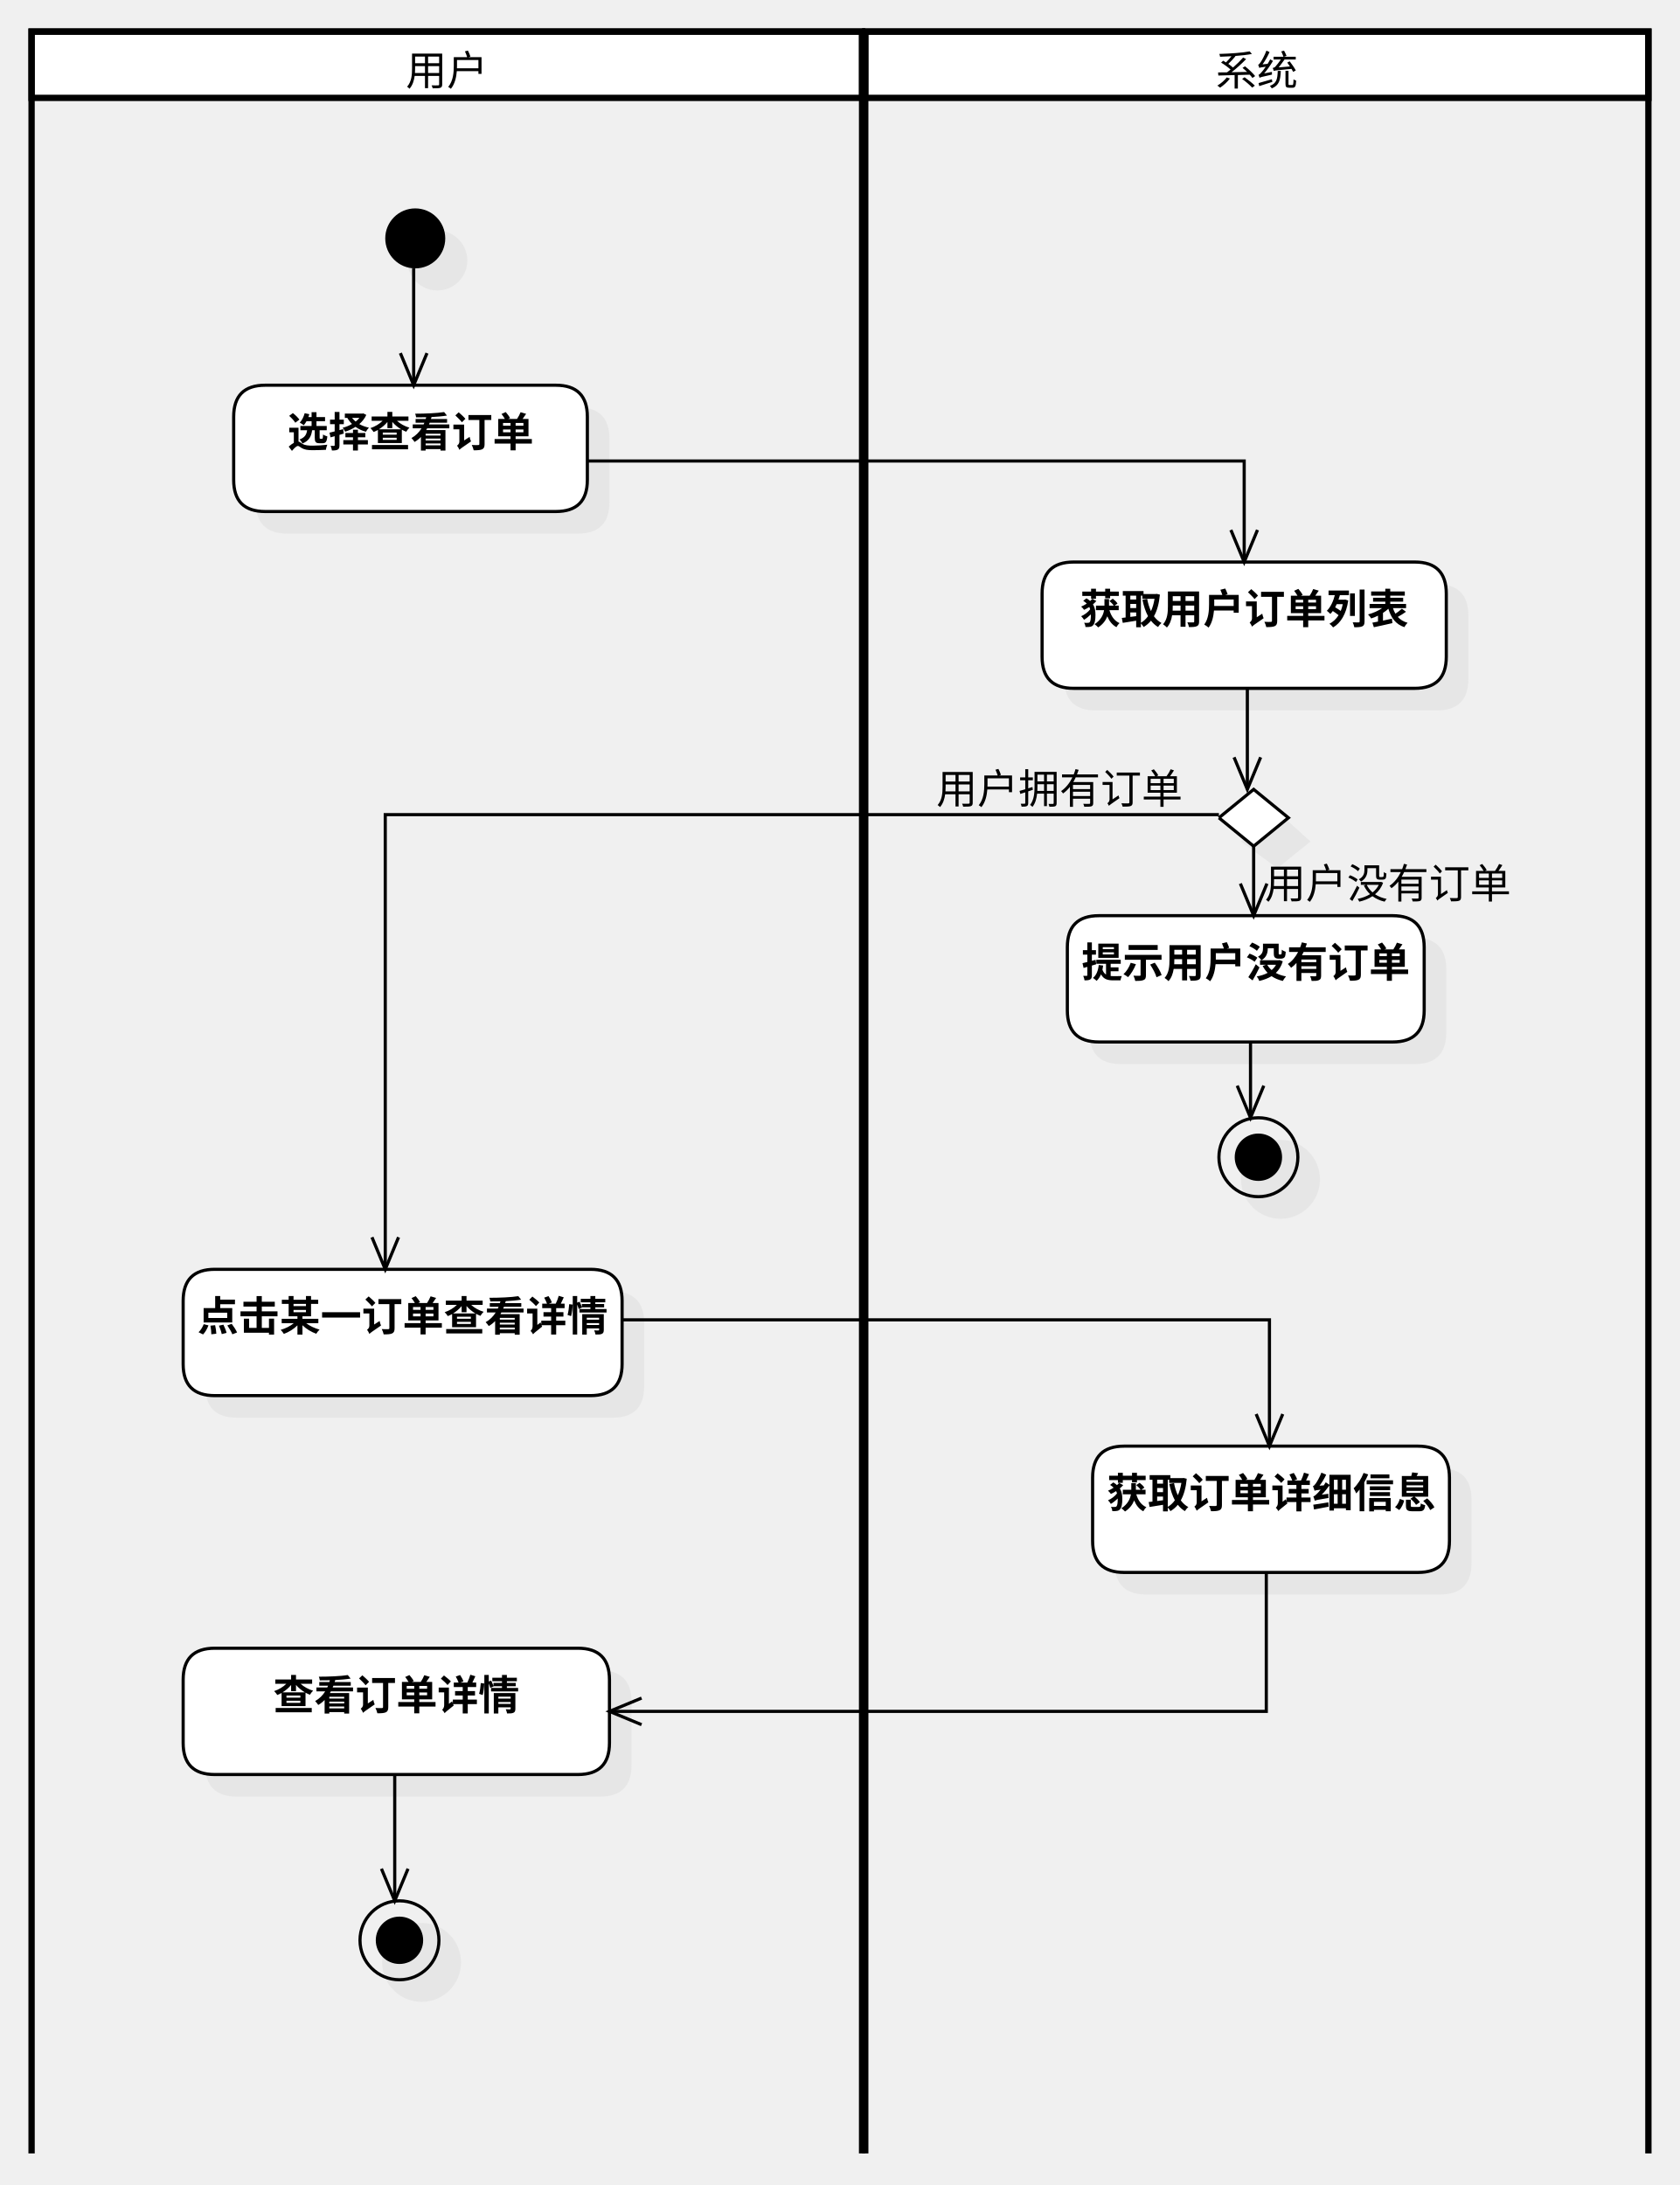
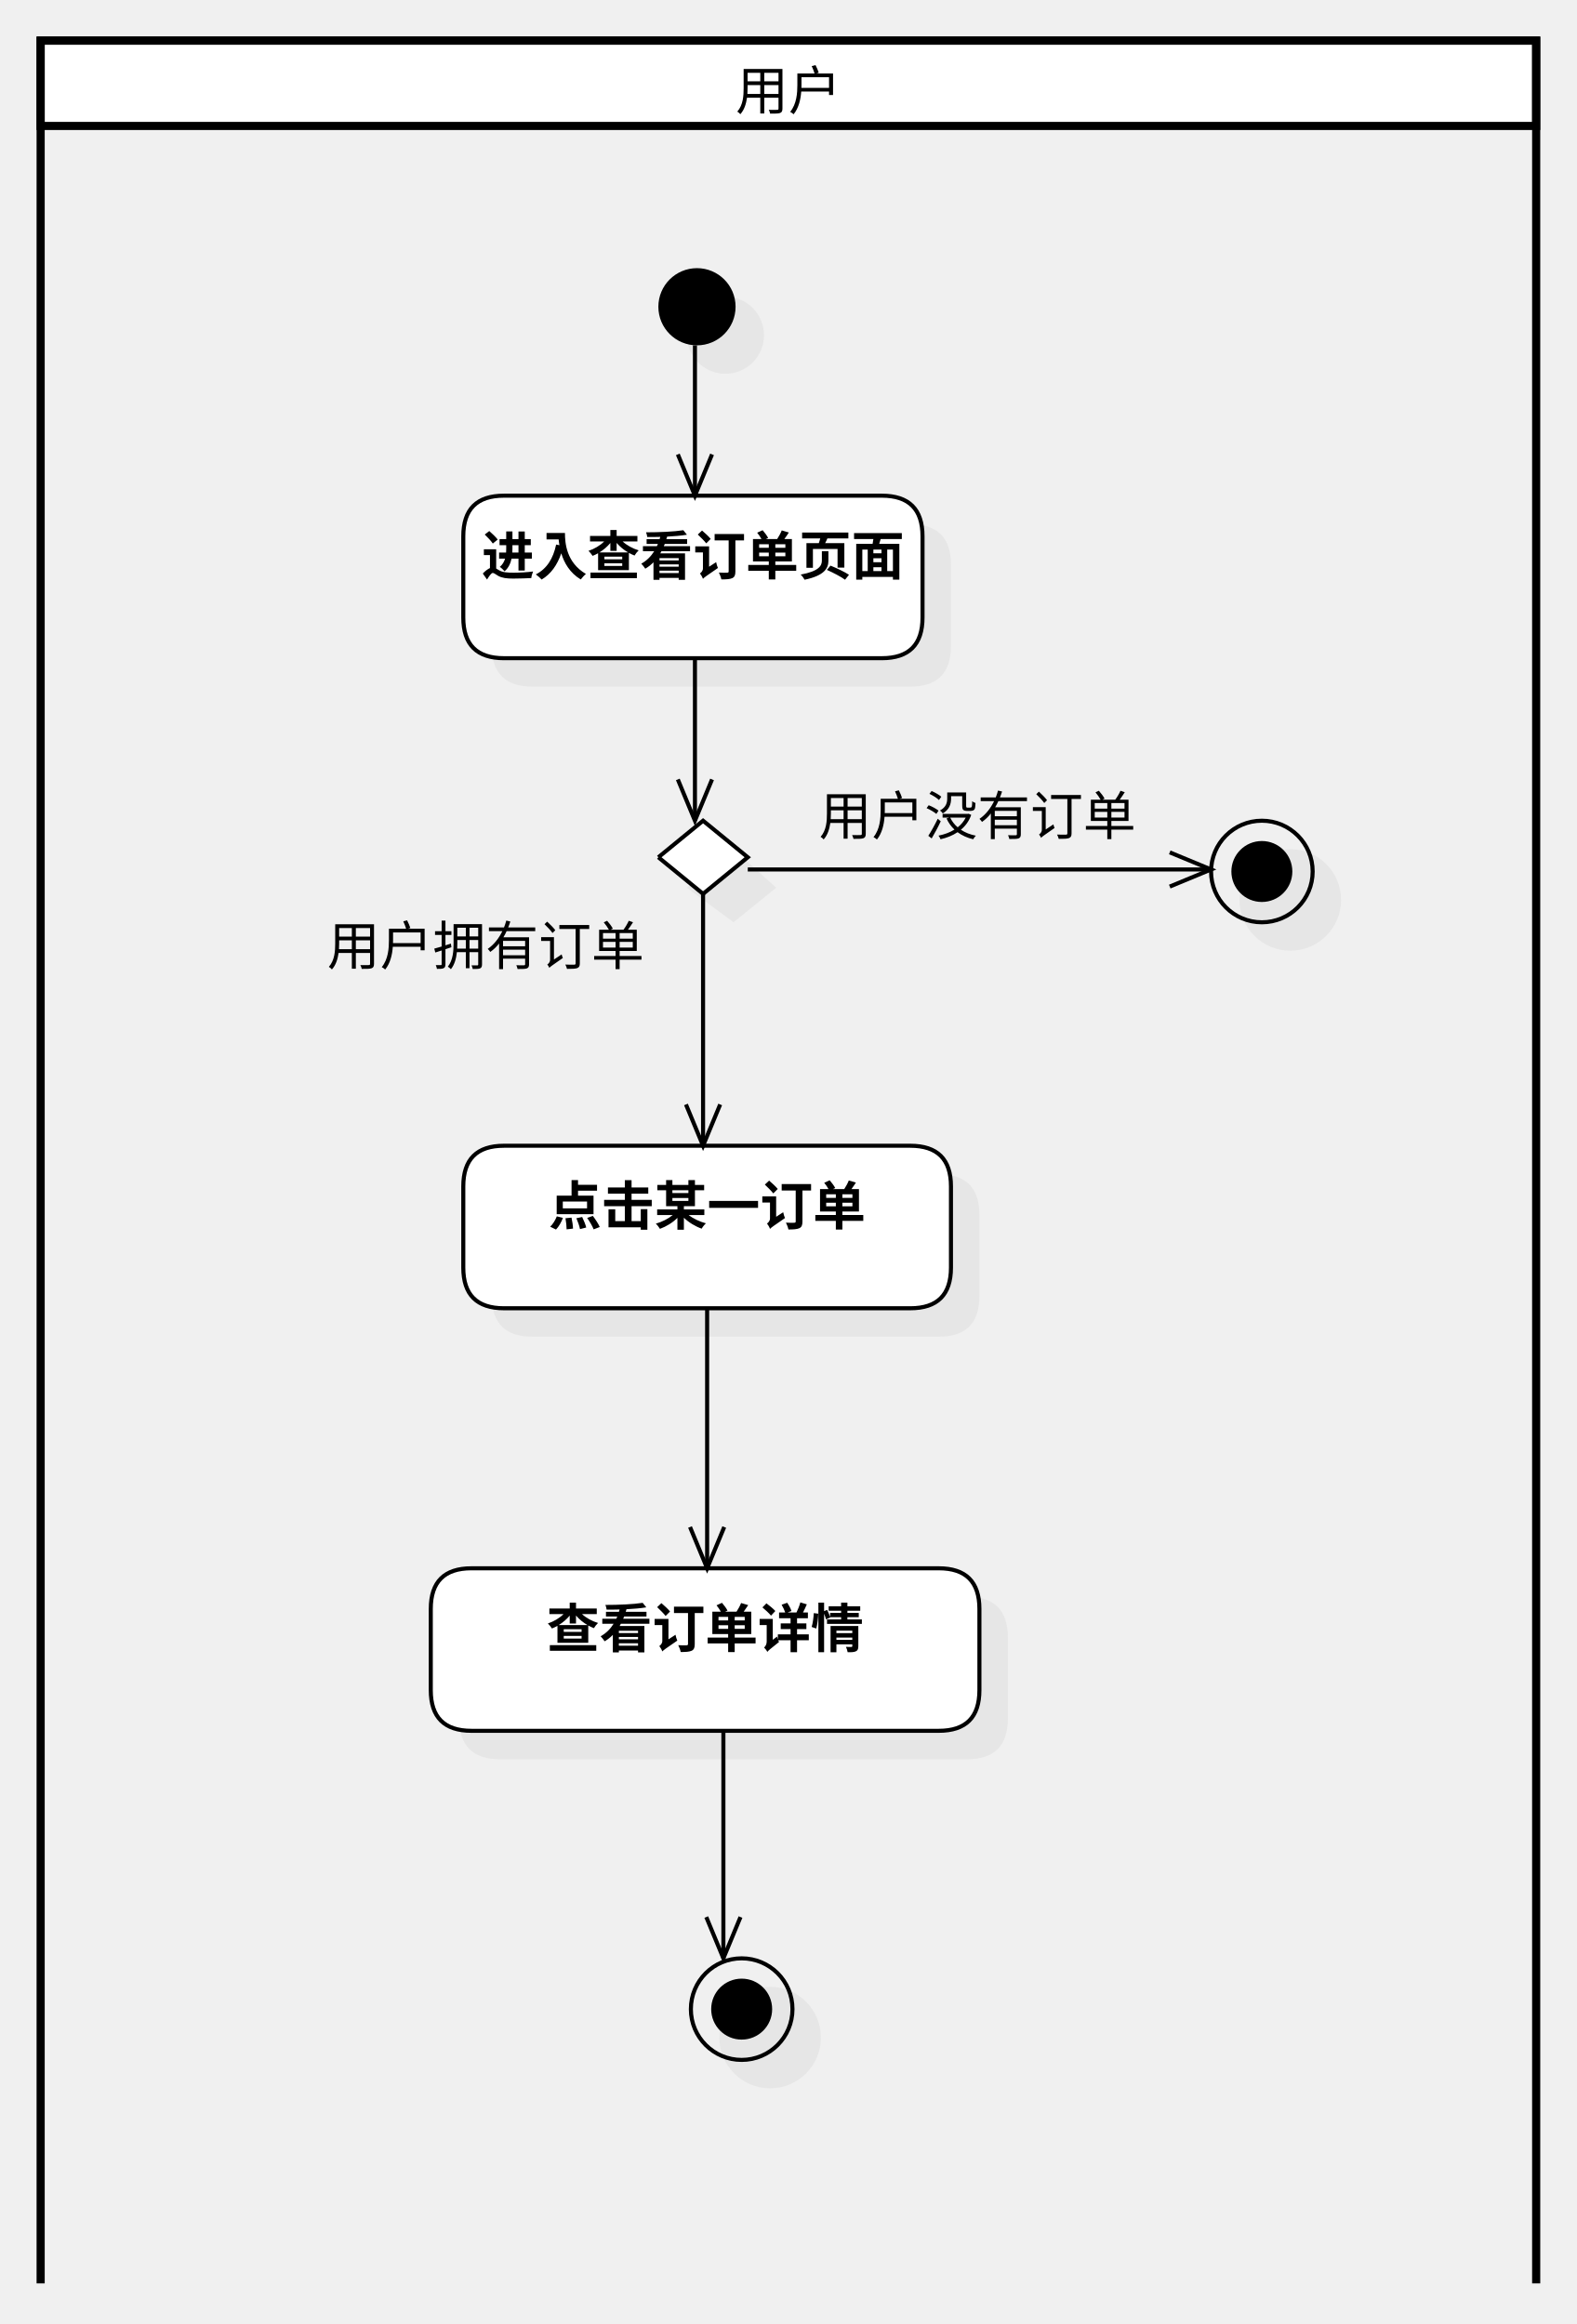
- <svg xmlns="http://www.w3.org/2000/svg" version="1.1" width="532" height="692">
+ <svg xmlns="http://www.w3.org/2000/svg" version="1.1" width="388" height="572">
  <defs />
  <g>
-     <g transform="translate(-238,-446) scale(1,1)">
-       <rect fill="#ffffff" stroke="none" x="248" y="456" width="263" height="21" />
+     <g transform="translate(-198,-446) scale(1,1)">
+       <rect fill="#ffffff" stroke="none" x="208" y="456" width="368" height="21" />
    </g>
-     <g transform="translate(-238,-446) scale(1,1)">
-       <path fill="none" stroke="#000000" d="M 248 456 L 511 456 L 511 477 L 248 477 L 248 456 Z Z" stroke-miterlimit="10" stroke-width="2" />
+     <g transform="translate(-198,-446) scale(1,1)">
+       <path fill="none" stroke="#000000" d="M 208 456 L 576 456 L 576 477 L 208 477 L 208 456 Z Z" stroke-miterlimit="10" stroke-width="2" />
    </g>
-     <g transform="translate(-238,-446) scale(1,1)">
-       <path fill="none" stroke="#000000" d="M 248 1128 L 248 456 L 511 456 L 511 1128" stroke-miterlimit="10" stroke-width="2" />
+     <g transform="translate(-198,-446) scale(1,1)">
+       <path fill="none" stroke="#000000" d="M 208 1008 L 208 456 L 576 456 L 576 1008" stroke-miterlimit="10" stroke-width="2" />
    </g>
-     <g transform="translate(-238,-446) scale(1,1)">
+     <g transform="translate(-198,-446) scale(1,1)">
      <g>
        <path fill="none" stroke="none" />
-         <text fill="#000000" stroke="none" font-family="Arial" font-size="13px" font-style="normal" font-weight="normal" text-decoration="none" x="366.5" y="473">用户</text>
+         <text fill="#000000" stroke="none" font-family="Arial" font-size="13px" font-style="normal" font-weight="normal" text-decoration="none" x="379" y="473">用户</text>
      </g>
    </g>
-     <g transform="translate(-238,-446) scale(1,1)">
-       <rect fill="#ffffff" stroke="none" x="512" y="456" width="248" height="21" />
+     <g transform="translate(-198,-446) scale(1,1)">
+       <path fill="#C0C0C0" stroke="none" d="M 367 528.5 C 367 523.253 371.253 519 376.5 519 C 381.747 519 386 523.253 386 528.5 C 386 533.747 381.747 538 376.5 538 C 371.253 538 367 533.747 367 528.5 Z" opacity="0.2" />
    </g>
-     <g transform="translate(-238,-446) scale(1,1)">
-       <path fill="none" stroke="#000000" d="M 512 456 L 760 456 L 760 477 L 512 477 L 512 456 Z Z" stroke-miterlimit="10" stroke-width="2" />
+     <g transform="translate(-198,-446) scale(1,1)">
+       <path fill="#000000" stroke="none" d="M 360 521.5 C 360 516.253 364.253 512 369.5 512 C 374.747 512 379 516.253 379 521.5 C 379 526.747 374.747 531 369.5 531 C 364.253 531 360 526.747 360 521.5 Z" />
    </g>
-     <g transform="translate(-238,-446) scale(1,1)">
-       <path fill="none" stroke="#000000" d="M 512 1128 L 512 456 L 760 456 L 760 1128" stroke-miterlimit="10" stroke-width="2" />
+     <g transform="translate(-198,-446) scale(1,1)">
+       <path fill="#C0C0C0" stroke="none" d="M 329 575 L 422 575 Q 432 575 432 585 L 432 605 Q 432 615 422 615 L 329 615 Q 319 615 319 605 L 319 585 Q 319 575 329 575 Z" opacity="0.2" />
    </g>
-     <g transform="translate(-238,-446) scale(1,1)">
+     <g transform="translate(-198,-446) scale(1,1)">
+       <path fill="#ffffff" stroke="none" d="M 322 568 L 415 568 Q 425 568 425 578 L 425 598 Q 425 608 415 608 L 322 608 Q 312 608 312 598 L 312 578 Q 312 568 322 568 Z" />
+     </g>
+     <g transform="translate(-198,-446) scale(1,1)">
+       <path fill="none" stroke="#000000" d="M 322 568 L 415 568 Q 425 568 425 578 L 425 598 Q 425 608 415 608 L 322 608 Q 312 608 312 598 L 312 578 Q 312 568 322 568 Z" stroke-miterlimit="10" />
+     </g>
+     <g transform="translate(-198,-446) scale(1,1)">
      <g>
        <path fill="none" stroke="none" />
-         <text fill="#000000" stroke="none" font-family="Arial" font-size="13px" font-style="normal" font-weight="normal" text-decoration="none" x="623" y="473">系统</text>
+         <text fill="#000000" stroke="none" font-family="Arial" font-size="13px" font-style="normal" font-weight="bold" text-decoration="none" x="316.5" y="587.5">进入查看订单页面</text>
      </g>
    </g>
-     <g transform="translate(-238,-446) scale(1,1)">
-       <path fill="#C0C0C0" stroke="none" d="M 367 528.5 C 367 523.253 371.253 519 376.5 519 C 381.747 519 386 523.253 386 528.5 C 386 533.747 381.747 538 376.5 538 C 371.253 538 367 533.747 367 528.5 Z" opacity="0.2" />
+     <g transform="translate(-198,-446) scale(1,1)">
+       <path fill="#C0C0C0" stroke="none" d="M 329 735 L 429 735 Q 439 735 439 745 L 439 765 Q 439 775 429 775 L 329 775 Q 319 775 319 765 L 319 745 Q 319 735 329 735 Z" opacity="0.2" />
    </g>
-     <g transform="translate(-238,-446) scale(1,1)">
-       <path fill="#000000" stroke="none" d="M 360 521.5 C 360 516.253 364.253 512 369.5 512 C 374.747 512 379 516.253 379 521.5 C 379 526.747 374.747 531 369.5 531 C 364.253 531 360 526.747 360 521.5 Z" />
+     <g transform="translate(-198,-446) scale(1,1)">
+       <path fill="#ffffff" stroke="none" d="M 322 728 L 422 728 Q 432 728 432 738 L 432 758 Q 432 768 422 768 L 322 768 Q 312 768 312 758 L 312 738 Q 312 728 322 728 Z" />
    </g>
-     <g transform="translate(-238,-446) scale(1,1)">
-       <path fill="#C0C0C0" stroke="none" d="M 329 575 L 421 575 Q 431 575 431 585 L 431 605 Q 431 615 421 615 L 329 615 Q 319 615 319 605 L 319 585 Q 319 575 329 575 Z" opacity="0.2" />
+     <g transform="translate(-198,-446) scale(1,1)">
+       <path fill="none" stroke="#000000" d="M 322 728 L 422 728 Q 432 728 432 738 L 432 758 Q 432 768 422 768 L 322 768 Q 312 768 312 758 L 312 738 Q 312 728 322 728 Z" stroke-miterlimit="10" />
    </g>
-     <g transform="translate(-238,-446) scale(1,1)">
-       <path fill="#ffffff" stroke="none" d="M 322 568 L 414 568 Q 424 568 424 578 L 424 598 Q 424 608 414 608 L 322 608 Q 312 608 312 598 L 312 578 Q 312 568 322 568 Z" />
-     </g>
-     <g transform="translate(-238,-446) scale(1,1)">
-       <path fill="none" stroke="#000000" d="M 322 568 L 414 568 Q 424 568 424 578 L 424 598 Q 424 608 414 608 L 322 608 Q 312 608 312 598 L 312 578 Q 312 568 322 568 Z" stroke-miterlimit="10" />
-     </g>
-     <g transform="translate(-238,-446) scale(1,1)">
+     <g transform="translate(-198,-446) scale(1,1)">
      <g>
        <path fill="none" stroke="none" />
-         <text fill="#000000" stroke="none" font-family="Arial" font-size="13px" font-style="normal" font-weight="bold" text-decoration="none" x="329" y="587.5">选择查看订单</text>
+         <text fill="#000000" stroke="none" font-family="Arial" font-size="13px" font-style="normal" font-weight="bold" text-decoration="none" x="333" y="747.5">点击某一订单</text>
      </g>
    </g>
-     <g transform="translate(-238,-446) scale(1,1)">
-       <path fill="#C0C0C0" stroke="none" d="M 585 631 L 693 631 Q 703 631 703 641 L 703 661 Q 703 671 693 671 L 585 671 Q 575 671 575 661 L 575 641 Q 575 631 585 631 Z" opacity="0.2" />
+     <g transform="translate(-198,-446) scale(1,1)">
+       <path fill="none" stroke="#000000" d="M 369 531 L 369 568" stroke-miterlimit="10" />
    </g>
-     <g transform="translate(-238,-446) scale(1,1)">
-       <path fill="#ffffff" stroke="none" d="M 578 624 L 686 624 Q 696 624 696 634 L 696 654 Q 696 664 686 664 L 578 664 Q 568 664 568 654 L 568 634 Q 568 624 578 624 Z" />
+     <g transform="translate(-198,-446) scale(1,1)">
+       <path fill="none" stroke="#000000" d="M 364.79 557.837 L 369 568 L 373.21 557.837" stroke-miterlimit="10" />
    </g>
-     <g transform="translate(-238,-446) scale(1,1)">
-       <path fill="none" stroke="#000000" d="M 578 624 L 686 624 Q 696 624 696 634 L 696 654 Q 696 664 686 664 L 578 664 Q 568 664 568 654 L 568 634 Q 568 624 578 624 Z" stroke-miterlimit="10" />
+     <g transform="translate(-198,-446) scale(1,1)">
+       <path fill="#C0C0C0" stroke="none" d="M 375 947.5 C 375 940.596 380.596 935 387.5 935 C 394.404 935 400 940.596 400 947.5 C 400 954.404 394.404 960 387.5 960 C 380.596 960 375 954.404 375 947.5 Z" opacity="0.2" />
    </g>
-     <g transform="translate(-238,-446) scale(1,1)">
+     <g transform="translate(-198,-446) scale(1,1)">
+       <path fill="none" stroke="#000000" d="M 368 940.5 C 368 933.596 373.596 928 380.5 928 C 387.404 928 393 933.596 393 940.5 C 393 947.404 387.404 953 380.5 953 C 373.596 953 368 947.404 368 940.5 Z" stroke-miterlimit="10" />
+     </g>
+     <g transform="translate(-198,-446) scale(1,1)">
+       <path fill="#000000" stroke="none" d="M 373 940.5 C 373 936.358 376.358 933 380.5 933 C 384.642 933 388 936.358 388 940.5 C 388 944.642 384.642 948 380.5 948 C 376.358 948 373 944.642 373 940.5 Z" />
+     </g>
+     <g transform="translate(-198,-446) scale(1,1)">
+       <path fill="#C0C0C0" stroke="none" d="M 321 839 L 436 839 Q 446 839 446 849 L 446 869 Q 446 879 436 879 L 321 879 Q 311 879 311 869 L 311 849 Q 311 839 321 839 Z" opacity="0.2" />
+     </g>
+     <g transform="translate(-198,-446) scale(1,1)">
+       <path fill="#ffffff" stroke="none" d="M 314 832 L 429 832 Q 439 832 439 842 L 439 862 Q 439 872 429 872 L 314 872 Q 304 872 304 862 L 304 842 Q 304 832 314 832 Z" />
+     </g>
+     <g transform="translate(-198,-446) scale(1,1)">
+       <path fill="none" stroke="#000000" d="M 314 832 L 429 832 Q 439 832 439 842 L 439 862 Q 439 872 429 872 L 314 872 Q 304 872 304 862 L 304 842 Q 304 832 314 832 Z" stroke-miterlimit="10" />
+     </g>
+     <g transform="translate(-198,-446) scale(1,1)">
      <g>
        <path fill="none" stroke="none" />
-         <text fill="#000000" stroke="none" font-family="Arial" font-size="13px" font-style="normal" font-weight="bold" text-decoration="none" x="580" y="643.5">获取用户订单列表</text>
+         <text fill="#000000" stroke="none" font-family="Arial" font-size="13px" font-style="normal" font-weight="bold" text-decoration="none" x="332.5" y="851.5">查看订单详情</text>
      </g>
    </g>
-     <g transform="translate(-238,-446) scale(1,1)">
-       <path fill="#C0C0C0" stroke="none" d="M 593 743 L 686 743 Q 696 743 696 753 L 696 773 Q 696 783 686 783 L 593 783 Q 583 783 583 773 L 583 753 Q 583 743 593 743 Z" opacity="0.2" />
+     <g transform="translate(-198,-446) scale(1,1)">
+       <path fill="none" stroke="#000000" d="M 376 872 L 376 928" stroke-miterlimit="10" />
    </g>
-     <g transform="translate(-238,-446) scale(1,1)">
-       <path fill="#ffffff" stroke="none" d="M 586 736 L 679 736 Q 689 736 689 746 L 689 766 Q 689 776 679 776 L 586 776 Q 576 776 576 766 L 576 746 Q 576 736 586 736 Z" />
+     <g transform="translate(-198,-446) scale(1,1)">
+       <path fill="none" stroke="#000000" d="M 371.79 917.837 L 376 928 L 380.21 917.837" stroke-miterlimit="10" />
    </g>
-     <g transform="translate(-238,-446) scale(1,1)">
-       <path fill="none" stroke="#000000" d="M 586 736 L 679 736 Q 689 736 689 746 L 689 766 Q 689 776 679 776 L 586 776 Q 576 776 576 766 L 576 746 Q 576 736 586 736 Z" stroke-miterlimit="10" />
+     <g transform="translate(-198,-446) scale(1,1)">
+       <path fill="#C0C0C0" stroke="none" d="M 367 664.5 L 378.5 655 L 389 664.5 L 378.5 673 L 367 664.5" opacity="0.2" />
    </g>
-     <g transform="translate(-238,-446) scale(1,1)">
+     <g transform="translate(-198,-446) scale(1,1)">
+       <path fill="#ffffff" stroke="none" d="M 360 657 L 371 648 L 382 657 L 371 666 L 360 657" />
+     </g>
+     <g transform="translate(-198,-446) scale(1,1)">
+       <path fill="none" stroke="#000000" d="M 360 657 L 371 648 L 382 657 L 371 666 L 360 657 L 360 657" stroke-miterlimit="10" />
+     </g>
+     <g transform="translate(-198,-446) scale(1,1)">
+       <path fill="#C0C0C0" stroke="none" d="M 503 667.5 C 503 660.596 508.596 655 515.5 655 C 522.404 655 528 660.596 528 667.5 C 528 674.404 522.404 680 515.5 680 C 508.596 680 503 674.404 503 667.5 Z" opacity="0.2" />
+     </g>
+     <g transform="translate(-198,-446) scale(1,1)">
+       <path fill="none" stroke="#000000" d="M 496 660.5 C 496 653.596 501.596 648 508.5 648 C 515.404 648 521 653.596 521 660.5 C 521 667.404 515.404 673 508.5 673 C 501.596 673 496 667.404 496 660.5 Z" stroke-miterlimit="10" />
+     </g>
+     <g transform="translate(-198,-446) scale(1,1)">
+       <path fill="#000000" stroke="none" d="M 501 660.5 C 501 656.358 504.358 653 508.5 653 C 512.642 653 516 656.358 516 660.5 C 516 664.642 512.642 668 508.5 668 C 504.358 668 501 664.642 501 660.5 Z" />
+     </g>
+     <g transform="translate(-198,-446) scale(1,1)">
+       <path fill="none" stroke="#000000" d="M 369 608 L 369 648" stroke-miterlimit="10" />
+     </g>
+     <g transform="translate(-198,-446) scale(1,1)">
+       <path fill="none" stroke="#000000" d="M 364.79 637.837 L 369 648 L 373.21 637.837" stroke-miterlimit="10" />
+     </g>
+     <g transform="translate(-198,-446) scale(1,1)">
+       <path fill="none" stroke="#000000" d="M 382 660 L 496 660" stroke-miterlimit="10" />
+     </g>
+     <g transform="translate(-198,-446) scale(1,1)">
+       <path fill="none" stroke="#000000" d="M 485.837 664.21 L 496 660 L 485.837 655.79" stroke-miterlimit="10" />
+     </g>
+     <g transform="translate(-198,-446) scale(1,1)">
      <g>
        <path fill="none" stroke="none" />
-         <text fill="#000000" stroke="none" font-family="Arial" font-size="13px" font-style="normal" font-weight="bold" text-decoration="none" x="580.5" y="755.5">提示用户没有订单</text>
+         <text fill="#000000" stroke="none" font-family="Arial" font-size="13px" font-style="normal" font-weight="normal" text-decoration="none" x="399.5" y="651.5">用户没有订单</text>
      </g>
    </g>
-     <g transform="translate(-238,-446) scale(1,1)">
-       <path fill="#C0C0C0" stroke="none" d="M 631 712.5 L 642.5 703 L 653 712.5 L 642.5 721 L 631 712.5" opacity="0.2" />
+     <g transform="translate(-198,-446) scale(1,1)">
+       <path fill="none" stroke="#000000" d="M 371 666 L 371 728" stroke-miterlimit="10" />
    </g>
-     <g transform="translate(-238,-446) scale(1,1)">
-       <path fill="#ffffff" stroke="none" d="M 624 705 L 635 696 L 646 705 L 635 714 L 624 705" />
+     <g transform="translate(-198,-446) scale(1,1)">
+       <path fill="none" stroke="#000000" d="M 366.79 717.837 L 371 728 L 375.21 717.837" stroke-miterlimit="10" />
    </g>
-     <g transform="translate(-238,-446) scale(1,1)">
-       <path fill="none" stroke="#000000" d="M 624 705 L 635 696 L 646 705 L 635 714 L 624 705 L 624 705" stroke-miterlimit="10" />
-     </g>
-     <g transform="translate(-238,-446) scale(1,1)">
-       <path fill="#C0C0C0" stroke="none" d="M 631 819.5 C 631 812.596 636.596 807 643.5 807 C 650.404 807 656 812.596 656 819.5 C 656 826.404 650.404 832 643.5 832 C 636.596 832 631 826.404 631 819.5 Z" opacity="0.2" />
-     </g>
-     <g transform="translate(-238,-446) scale(1,1)">
-       <path fill="none" stroke="#000000" d="M 624 812.5 C 624 805.596 629.596 800 636.5 800 C 643.404 800 649 805.596 649 812.5 C 649 819.404 643.404 825 636.5 825 C 629.596 825 624 819.404 624 812.5 Z" stroke-miterlimit="10" />
-     </g>
-     <g transform="translate(-238,-446) scale(1,1)">
-       <path fill="#000000" stroke="none" d="M 629 812.5 C 629 808.358 632.358 805 636.5 805 C 640.642 805 644 808.358 644 812.5 C 644 816.642 640.642 820 636.5 820 C 632.358 820 629 816.642 629 812.5 Z" />
-     </g>
-     <g transform="translate(-238,-446) scale(1,1)">
-       <path fill="#C0C0C0" stroke="none" d="M 313 855 L 432 855 Q 442 855 442 865 L 442 885 Q 442 895 432 895 L 313 895 Q 303 895 303 885 L 303 865 Q 303 855 313 855 Z" opacity="0.2" />
-     </g>
-     <g transform="translate(-238,-446) scale(1,1)">
-       <path fill="#ffffff" stroke="none" d="M 306 848 L 425 848 Q 435 848 435 858 L 435 878 Q 435 888 425 888 L 306 888 Q 296 888 296 878 L 296 858 Q 296 848 306 848 Z" />
-     </g>
-     <g transform="translate(-238,-446) scale(1,1)">
-       <path fill="none" stroke="#000000" d="M 306 848 L 425 848 Q 435 848 435 858 L 435 878 Q 435 888 425 888 L 306 888 Q 296 888 296 878 L 296 858 Q 296 848 306 848 Z" stroke-miterlimit="10" />
-     </g>
-     <g transform="translate(-238,-446) scale(1,1)">
+     <g transform="translate(-198,-446) scale(1,1)">
      <g>
        <path fill="none" stroke="none" />
-         <text fill="#000000" stroke="none" font-family="Arial" font-size="13px" font-style="normal" font-weight="bold" text-decoration="none" x="300.5" y="867.5">点击某一订单查看详情</text>
+         <text fill="#000000" stroke="none" font-family="Arial" font-size="13px" font-style="normal" font-weight="normal" text-decoration="none" x="278.5" y="683.5">用户拥有订单</text>
      </g>
    </g>
-     <g transform="translate(-238,-446) scale(1,1)">
-       <path fill="none" stroke="#000000" d="M 369 531 L 369 568" stroke-miterlimit="10" />
+     <g transform="translate(-198,-446) scale(1,1)">
+       <path fill="none" stroke="#000000" d="M 372 768 L 372 832" stroke-miterlimit="10" />
    </g>
-     <g transform="translate(-238,-446) scale(1,1)">
-       <path fill="none" stroke="#000000" d="M 364.79 557.837 L 369 568 L 373.21 557.837" stroke-miterlimit="10" />
-     </g>
-     <g transform="translate(-238,-446) scale(1,1)">
-       <path fill="none" stroke="#000000" d="M 424 592 L 632 592 L 632 624" stroke-miterlimit="10" />
-     </g>
-     <g transform="translate(-238,-446) scale(1,1)">
-       <path fill="none" stroke="#000000" d="M 627.79 613.837 L 632 624 L 636.21 613.837" stroke-miterlimit="10" />
-     </g>
-     <g transform="translate(-238,-446) scale(1,1)">
-       <path fill="none" stroke="#000000" d="M 633 664 L 633 696" stroke-miterlimit="10" />
-     </g>
-     <g transform="translate(-238,-446) scale(1,1)">
-       <path fill="none" stroke="#000000" d="M 628.79 685.837 L 633 696 L 637.21 685.837" stroke-miterlimit="10" />
-     </g>
-     <g transform="translate(-238,-446) scale(1,1)">
-       <path fill="none" stroke="#000000" d="M 635 714 L 635 736" stroke-miterlimit="10" />
-     </g>
-     <g transform="translate(-238,-446) scale(1,1)">
-       <path fill="none" stroke="#000000" d="M 630.79 725.837 L 635 736 L 639.21 725.837" stroke-miterlimit="10" />
-     </g>
-     <g transform="translate(-238,-446) scale(1,1)">
-       <g>
-         <path fill="none" stroke="none" />
-         <text fill="#000000" stroke="none" font-family="Arial" font-size="13px" font-style="normal" font-weight="normal" text-decoration="none" x="638.5" y="730.5">用户没有订单</text>
-       </g>
-     </g>
-     <g transform="translate(-238,-446) scale(1,1)">
-       <path fill="none" stroke="#000000" d="M 624 704 L 360 704 L 360 848" stroke-miterlimit="10" />
-     </g>
-     <g transform="translate(-238,-446) scale(1,1)">
-       <path fill="none" stroke="#000000" d="M 355.79 837.837 L 360 848 L 364.21 837.837" stroke-miterlimit="10" />
-     </g>
-     <g transform="translate(-238,-446) scale(1,1)">
-       <g>
-         <path fill="none" stroke="none" />
-         <text fill="#000000" stroke="none" font-family="Arial" font-size="13px" font-style="normal" font-weight="normal" text-decoration="none" x="534.5" y="700.5">用户拥有订单</text>
-       </g>
-     </g>
-     <g transform="translate(-238,-446) scale(1,1)">
-       <path fill="none" stroke="#000000" d="M 634 776 L 634 800" stroke-miterlimit="10" />
-     </g>
-     <g transform="translate(-238,-446) scale(1,1)">
-       <path fill="none" stroke="#000000" d="M 629.79 789.837 L 634 800 L 638.21 789.837" stroke-miterlimit="10" />
-     </g>
-     <g transform="translate(-238,-446) scale(1,1)">
-       <path fill="#C0C0C0" stroke="none" d="M 601 911 L 694 911 Q 704 911 704 921 L 704 941 Q 704 951 694 951 L 601 951 Q 591 951 591 941 L 591 921 Q 591 911 601 911 Z" opacity="0.2" />
-     </g>
-     <g transform="translate(-238,-446) scale(1,1)">
-       <path fill="#ffffff" stroke="none" d="M 594 904 L 687 904 Q 697 904 697 914 L 697 934 Q 697 944 687 944 L 594 944 Q 584 944 584 934 L 584 914 Q 584 904 594 904 Z" />
-     </g>
-     <g transform="translate(-238,-446) scale(1,1)">
-       <path fill="none" stroke="#000000" d="M 594 904 L 687 904 Q 697 904 697 914 L 697 934 Q 697 944 687 944 L 594 944 Q 584 944 584 934 L 584 914 Q 584 904 594 904 Z" stroke-miterlimit="10" />
-     </g>
-     <g transform="translate(-238,-446) scale(1,1)">
-       <g>
-         <path fill="none" stroke="none" />
-         <text fill="#000000" stroke="none" font-family="Arial" font-size="13px" font-style="normal" font-weight="bold" text-decoration="none" x="588.5" y="923.5">获取订单详细信息</text>
-       </g>
-     </g>
-     <g transform="translate(-238,-446) scale(1,1)">
-       <path fill="none" stroke="#000000" d="M 435 864 L 640 864 L 640 904" stroke-miterlimit="10" />
-     </g>
-     <g transform="translate(-238,-446) scale(1,1)">
-       <path fill="none" stroke="#000000" d="M 635.79 893.837 L 640 904 L 644.21 893.837" stroke-miterlimit="10" />
-     </g>
-     <g transform="translate(-238,-446) scale(1,1)">
-       <path fill="#C0C0C0" stroke="none" d="M 359 1067.5 C 359 1060.596 364.596 1055 371.5 1055 C 378.404 1055 384 1060.596 384 1067.5 C 384 1074.404 378.404 1080 371.5 1080 C 364.596 1080 359 1074.404 359 1067.5 Z" opacity="0.2" />
-     </g>
-     <g transform="translate(-238,-446) scale(1,1)">
-       <path fill="none" stroke="#000000" d="M 352 1060.5 C 352 1053.596 357.596 1048 364.5 1048 C 371.404 1048 377 1053.596 377 1060.5 C 377 1067.404 371.404 1073 364.5 1073 C 357.596 1073 352 1067.404 352 1060.5 Z" stroke-miterlimit="10" />
-     </g>
-     <g transform="translate(-238,-446) scale(1,1)">
-       <path fill="#000000" stroke="none" d="M 357 1060.5 C 357 1056.358 360.358 1053 364.5 1053 C 368.642 1053 372 1056.358 372 1060.5 C 372 1064.642 368.642 1068 364.5 1068 C 360.358 1068 357 1064.642 357 1060.5 Z" />
-     </g>
-     <g transform="translate(-238,-446) scale(1,1)">
-       <path fill="#C0C0C0" stroke="none" d="M 313 975 L 428 975 Q 438 975 438 985 L 438 1005 Q 438 1015 428 1015 L 313 1015 Q 303 1015 303 1005 L 303 985 Q 303 975 313 975 Z" opacity="0.2" />
-     </g>
-     <g transform="translate(-238,-446) scale(1,1)">
-       <path fill="#ffffff" stroke="none" d="M 306 968 L 421 968 Q 431 968 431 978 L 431 998 Q 431 1008 421 1008 L 306 1008 Q 296 1008 296 998 L 296 978 Q 296 968 306 968 Z" />
-     </g>
-     <g transform="translate(-238,-446) scale(1,1)">
-       <path fill="none" stroke="#000000" d="M 306 968 L 421 968 Q 431 968 431 978 L 431 998 Q 431 1008 421 1008 L 306 1008 Q 296 1008 296 998 L 296 978 Q 296 968 306 968 Z" stroke-miterlimit="10" />
-     </g>
-     <g transform="translate(-238,-446) scale(1,1)">
-       <g>
-         <path fill="none" stroke="none" />
-         <text fill="#000000" stroke="none" font-family="Arial" font-size="13px" font-style="normal" font-weight="bold" text-decoration="none" x="324.5" y="987.5">查看订单详情</text>
-       </g>
-     </g>
-     <g transform="translate(-238,-446) scale(1,1)">
-       <path fill="none" stroke="#000000" d="M 639 944 L 639 988 L 431 988" stroke-miterlimit="10" />
-     </g>
-     <g transform="translate(-238,-446) scale(1,1)">
-       <path fill="none" stroke="#000000" d="M 441.163 983.79 L 431 988 L 441.163 992.21" stroke-miterlimit="10" />
-     </g>
-     <g transform="translate(-238,-446) scale(1,1)">
-       <path fill="none" stroke="#000000" d="M 363 1008 L 363 1048" stroke-miterlimit="10" />
-     </g>
-     <g transform="translate(-238,-446) scale(1,1)">
-       <path fill="none" stroke="#000000" d="M 358.79 1037.837 L 363 1048 L 367.21 1037.837" stroke-miterlimit="10" />
+     <g transform="translate(-198,-446) scale(1,1)">
+       <path fill="none" stroke="#000000" d="M 367.79 821.837 L 372 832 L 376.21 821.837" stroke-miterlimit="10" />
    </g>
  </g>
</svg>
